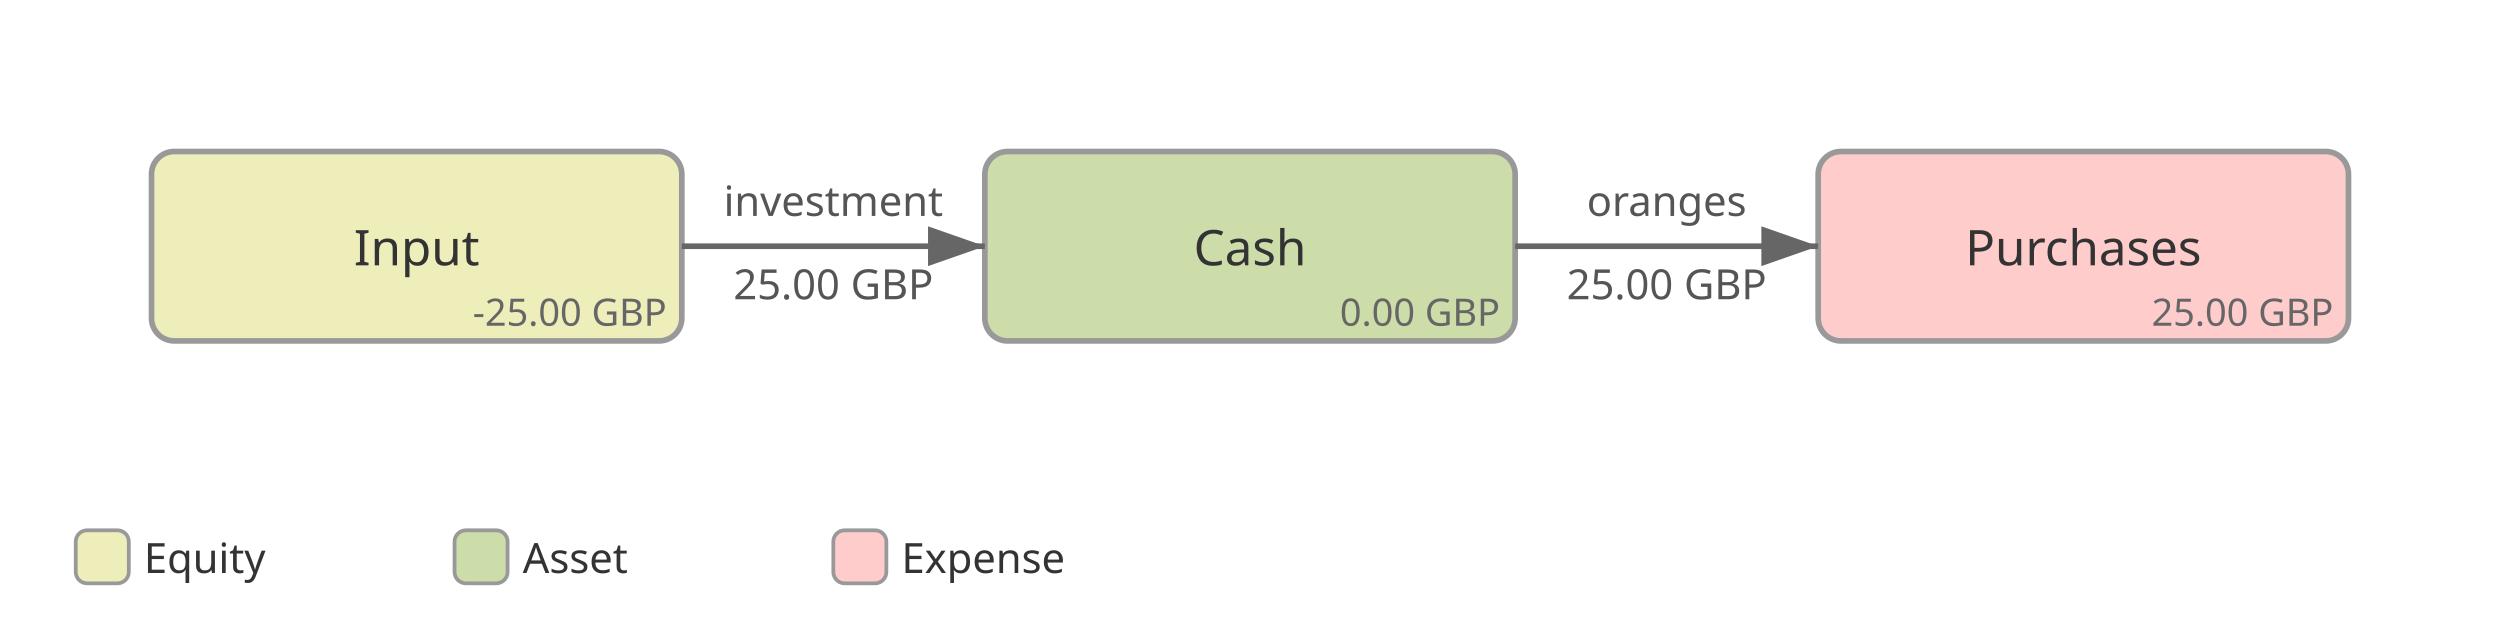
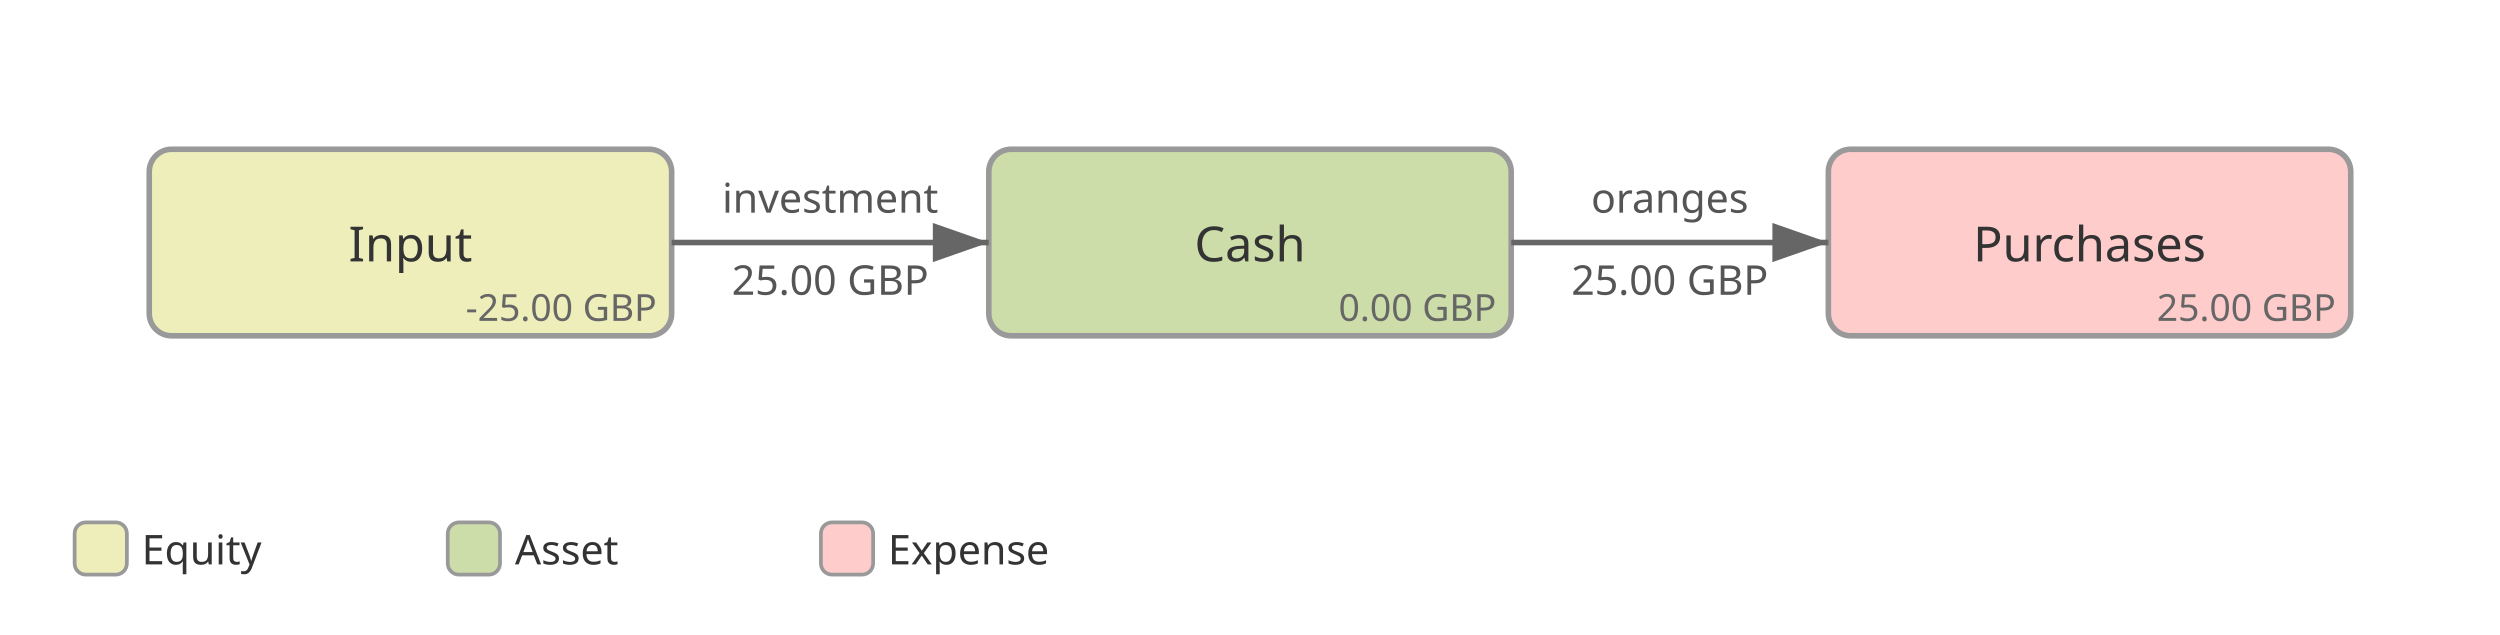
- <svg xmlns="http://www.w3.org/2000/svg" viewBox="0 0 660 170" width="660" height="170">
+ <svg xmlns="http://www.w3.org/2000/svg" viewBox="0 0 670 170" width="670" height="170">
  <defs>
    <marker id="arrowhead" markerWidth="10" markerHeight="7" refX="10" refY="3.5" orient="auto">
      <polygon points="0 0, 10 3.5, 0 7" fill="#666" />
    </marker>
  </defs>
  <style>
  .node rect { stroke: #999; stroke-width: 1.5; rx: 6; ry: 6; }
  .node text { font-family: sans-serif; font-size: 13px; fill: #333; text-anchor: middle; dominant-baseline: central; }
  .node .balance { font-size: 10px; fill: #666; text-anchor: end; dominant-baseline: auto; }
  .edge path { fill: none; stroke: #666; stroke-width: 1.5; marker-end: url(#arrowhead); }
  .edge text { font-family: sans-serif; font-size: 11px; fill: #555; text-anchor: middle; }
  .legend text { font-family: sans-serif; font-size: 11px; fill: #333; dominant-baseline: central; }
  .legend rect { stroke: #999; stroke-width: 1; rx: 3; ry: 3; }
</style>
  <g class="node" transform="translate(40,40)">
    <rect width="140" height="50" fill="#EEB" />
    <text x="70" y="25">Input</text>
    <text class="balance" x="140" y="50" dx="-4" dy="-4">-25.00 GBP</text>
  </g>
-   <g class="node" transform="translate(260,40)">
+   <g class="node" transform="translate(265,40)">
    <rect width="140" height="50" fill="#CDA" />
    <text x="70" y="25">Cash</text>
    <text class="balance" x="140" y="50" dx="-4" dy="-4">0.00 GBP</text>
  </g>
-   <g class="node" transform="translate(480,40)">
+   <g class="node" transform="translate(490,40)">
    <rect width="140" height="50" fill="#FCC" />
    <text x="70" y="25">Purchases</text>
    <text class="balance" x="140" y="50" dx="-4" dy="-4">25.00 GBP</text>
  </g>
  <g class="edge">
-     <path d="M180.0,65.0 C220.0,65.0 220.0,65.0 260.0,65.0" />
-     <text x="220" y="57">investment</text>
-     <text x="220" y="79">25.00 GBP</text>
+     <path d="M180.0,65.0 C222.5,65.0 222.5,65.0 265.0,65.0" />
+     <text x="222.5" y="57">investment</text>
+     <text x="222.5" y="79">25.00 GBP</text>
  </g>
  <g class="edge">
-     <path d="M400.0,65.0 C440.0,65.0 440.0,65.0 480.0,65.0" />
-     <text x="440" y="57">oranges</text>
-     <text x="440" y="79">25.00 GBP</text>
+     <path d="M405.0,65.0 C447.5,65.0 447.5,65.0 490.0,65.0" />
+     <text x="447.5" y="57">oranges</text>
+     <text x="447.5" y="79">25.00 GBP</text>
  </g>
  <g class="legend" transform="translate(20,170)" dy="-30">
    <rect x="0" y="-30" width="14" height="14" fill="#EEB" />
    <text x="18" y="-23">Equity</text>
    <rect x="100" y="-30" width="14" height="14" fill="#CDA" />
    <text x="118" y="-23">Asset</text>
    <rect x="200" y="-30" width="14" height="14" fill="#FCC" />
    <text x="218" y="-23">Expense</text>
  </g>
</svg>
